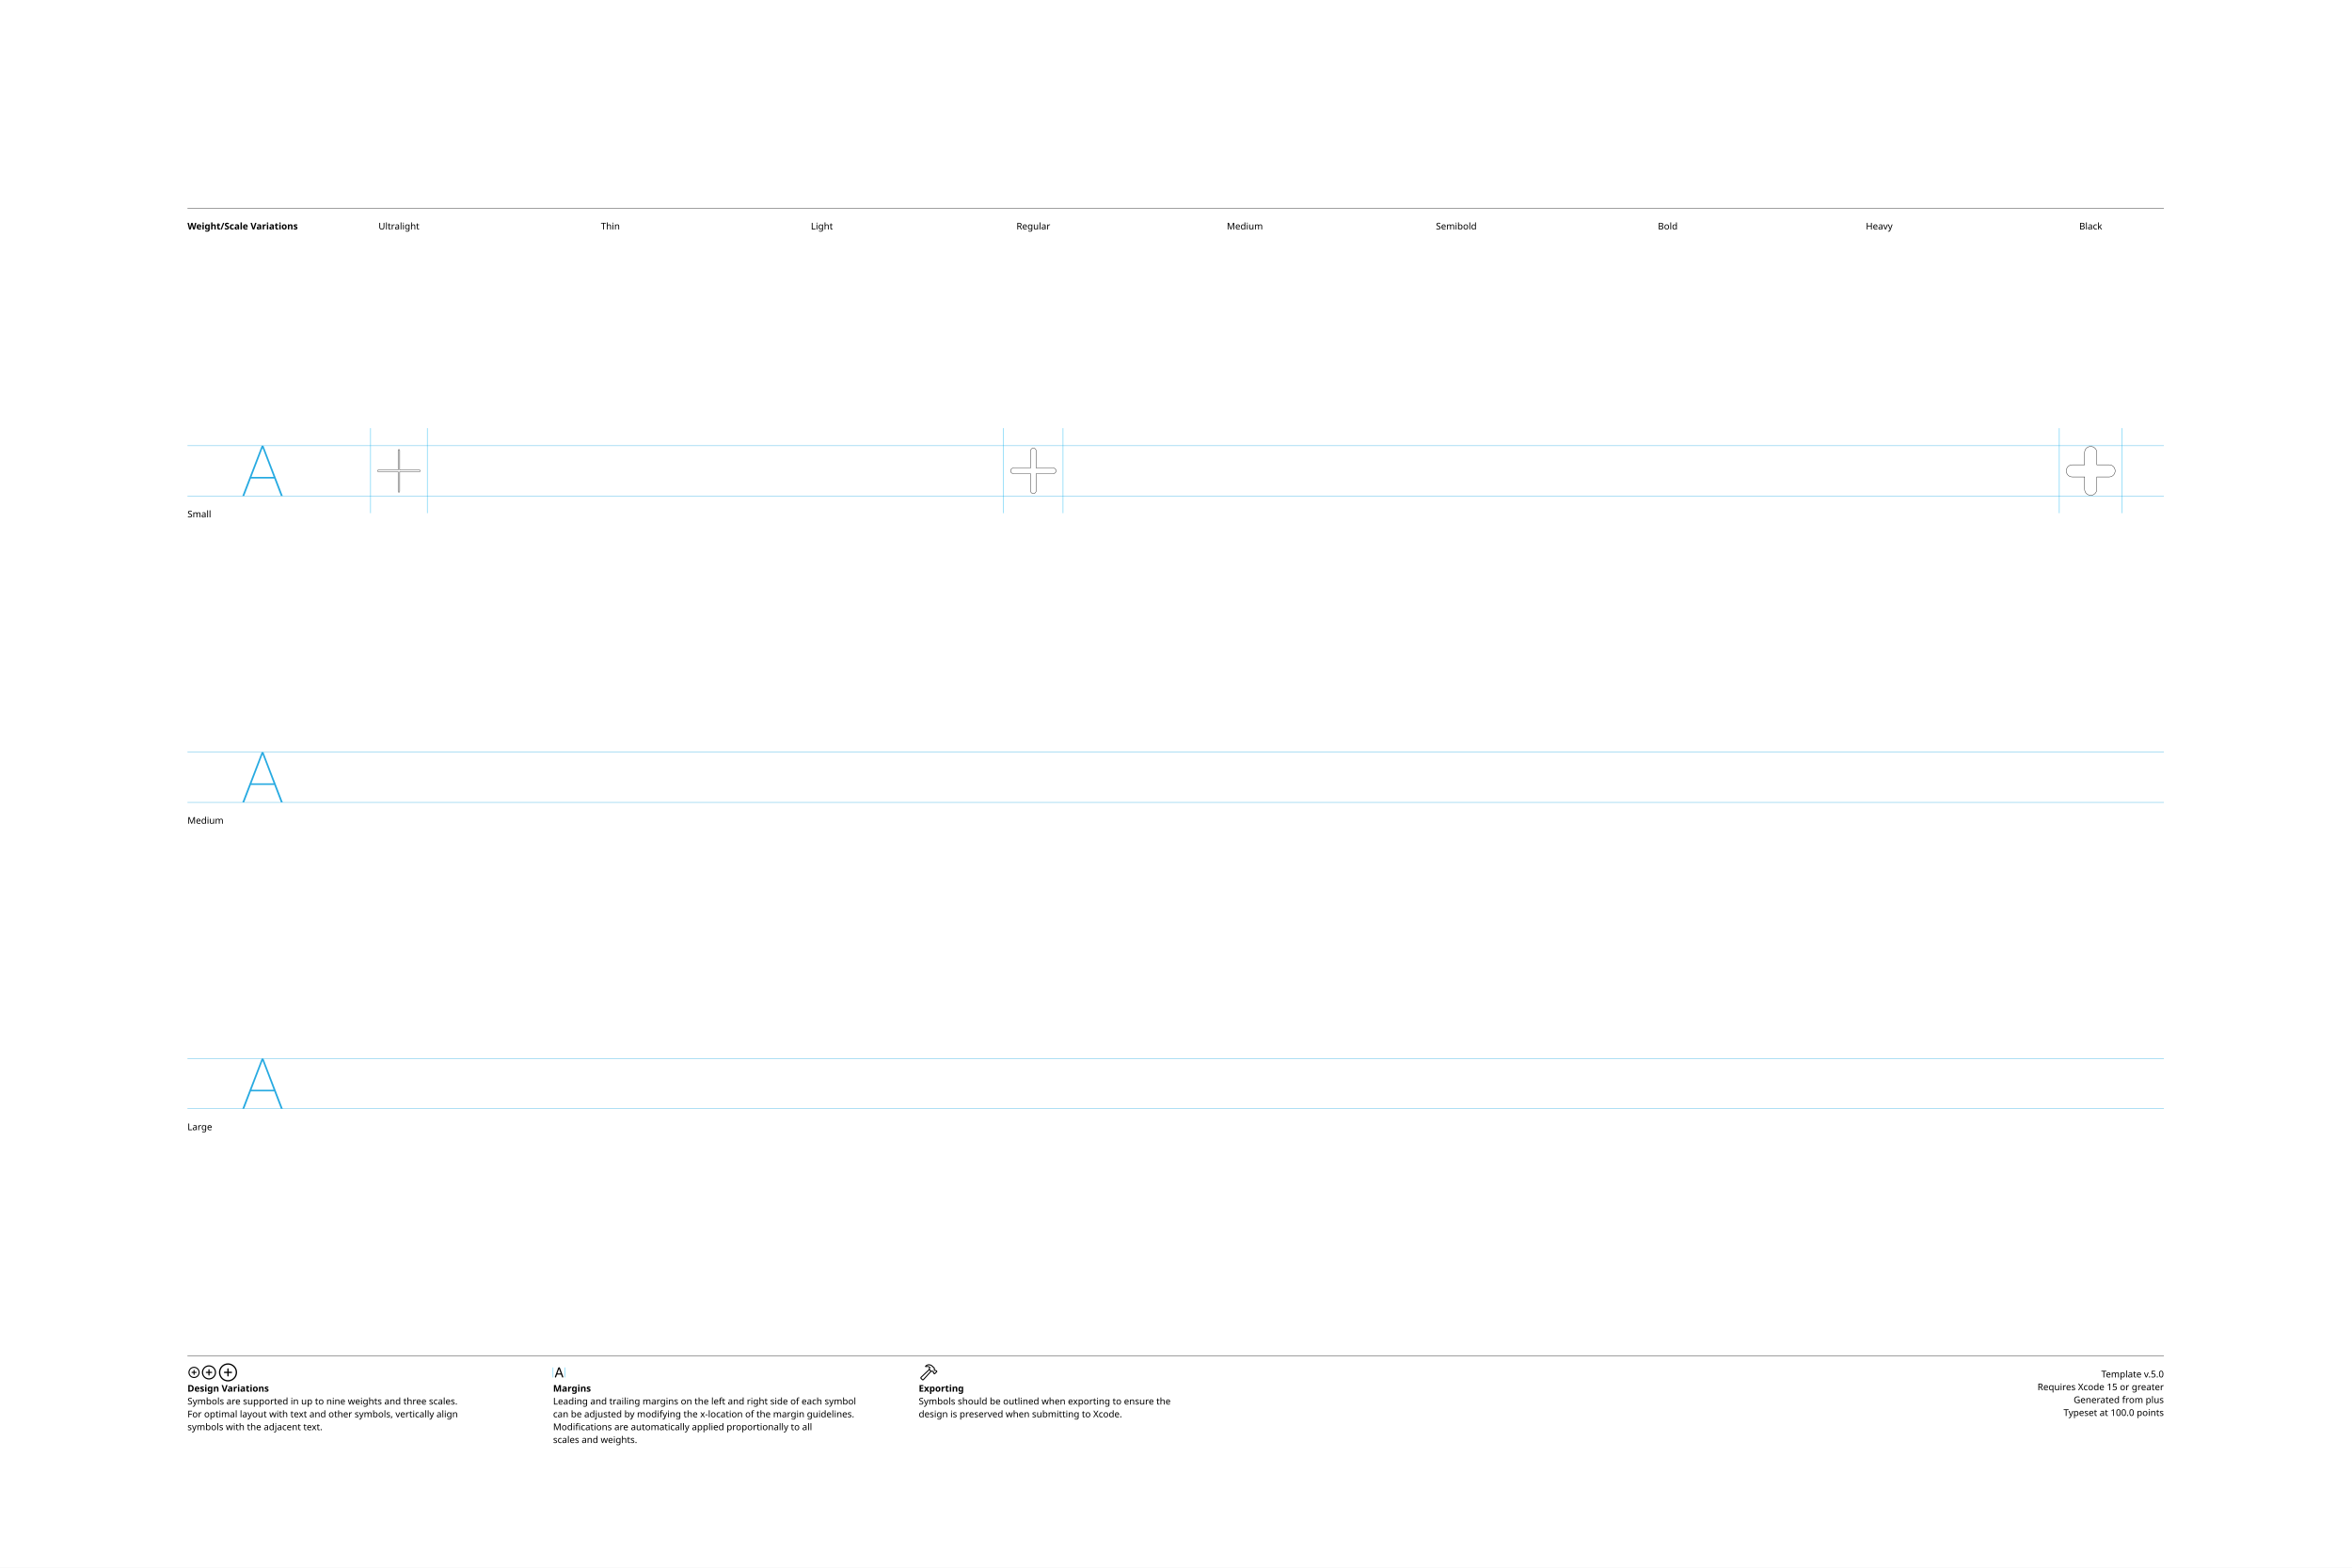
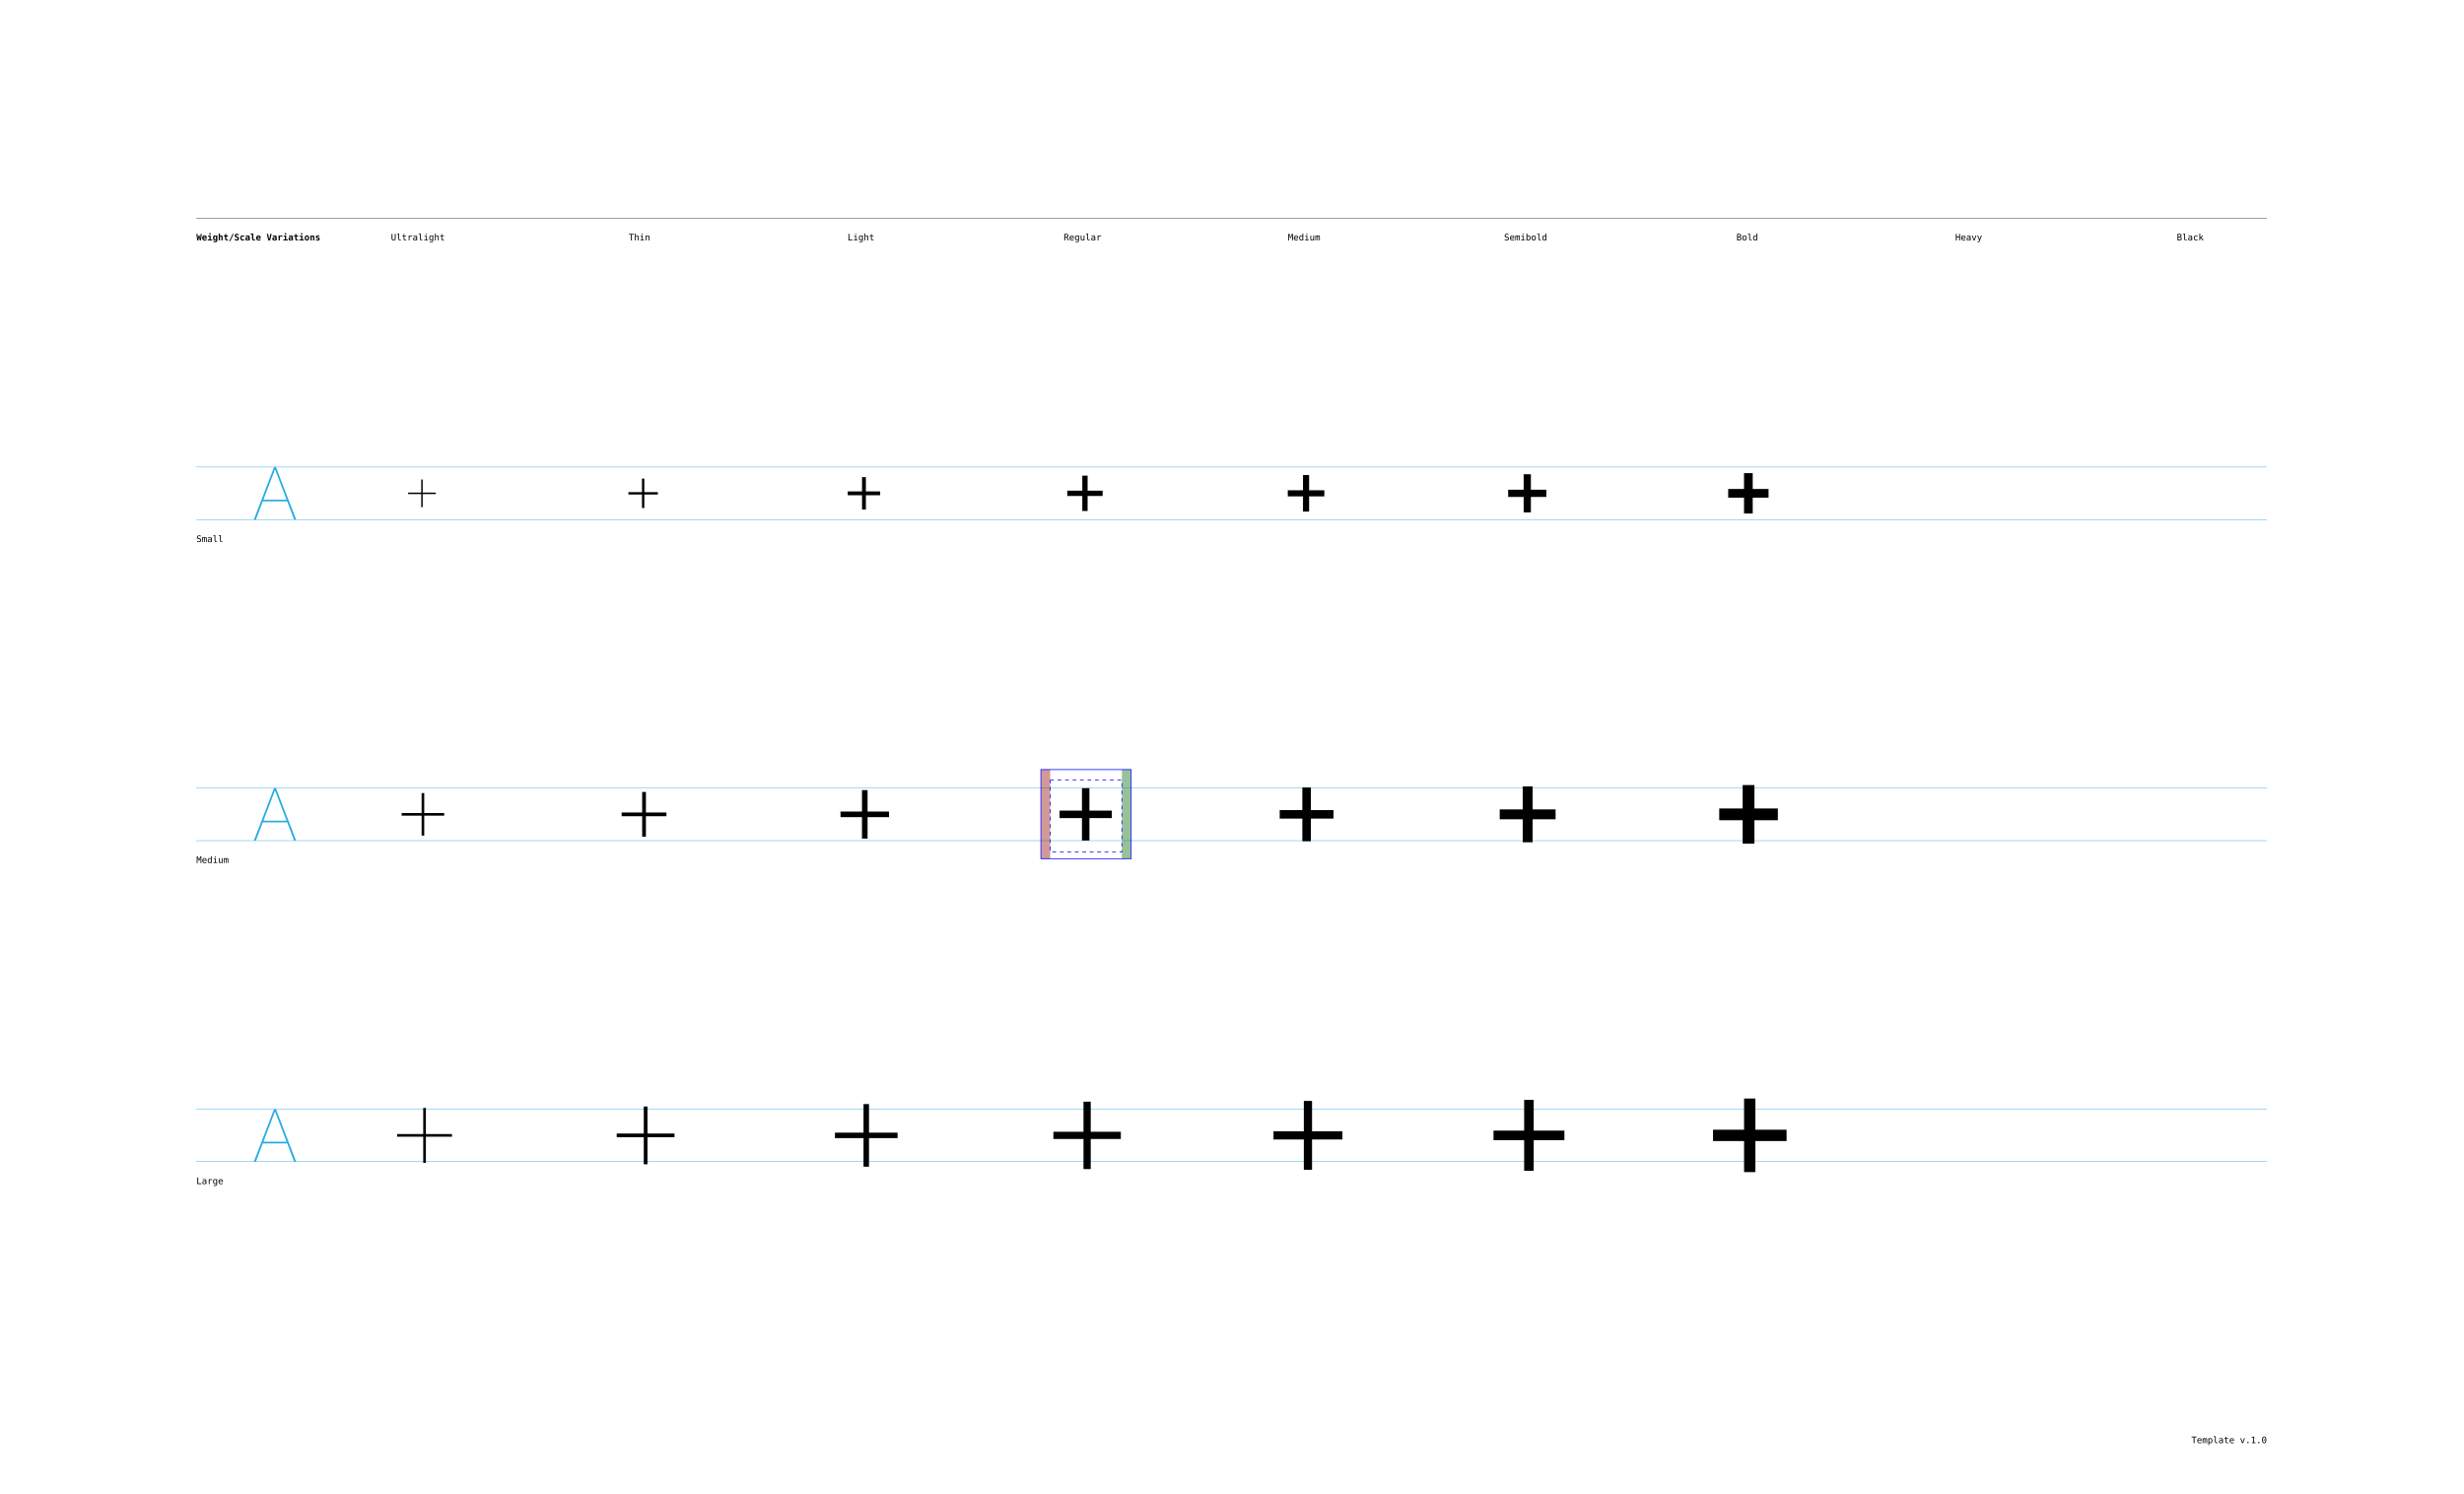
- <svg xmlns="http://www.w3.org/2000/svg" version="1.1" width="3300" height="2200">
-   <style>.SFSymbolsPreviewWireframe {fill:none;opacity:1.0;stroke:black;stroke-width:0.5}
- </style>
+ <svg xmlns="http://www.w3.org/2000/svg" version="1.1" width="3300" height="2000">
  <g id="Notes">
-     <rect height="2200" id="artboard" style="fill:white;opacity:1" width="3300" x="0" y="0" />
-     <line style="fill:none;stroke:black;opacity:1;stroke-width:0.5;" x1="263" x2="3036" y1="292" y2="292" />
-     <text style="stroke:none;fill:black;font-family:sans-serif;font-size:13;font-weight:bold;" transform="matrix(1 0 0 1 263 322)">Weight/Scale Variations</text>
-     <text style="stroke:none;fill:black;font-family:sans-serif;font-size:13;text-anchor:middle;" transform="matrix(1 0 0 1 559.711 322)">Ultralight</text>
-     <text style="stroke:none;fill:black;font-family:sans-serif;font-size:13;text-anchor:middle;" transform="matrix(1 0 0 1 856.422 322)">Thin</text>
-     <text style="stroke:none;fill:black;font-family:sans-serif;font-size:13;text-anchor:middle;" transform="matrix(1 0 0 1 1153.13 322)">Light</text>
-     <text style="stroke:none;fill:black;font-family:sans-serif;font-size:13;text-anchor:middle;" transform="matrix(1 0 0 1 1449.84 322)">Regular</text>
-     <text style="stroke:none;fill:black;font-family:sans-serif;font-size:13;text-anchor:middle;" transform="matrix(1 0 0 1 1746.56 322)">Medium</text>
-     <text style="stroke:none;fill:black;font-family:sans-serif;font-size:13;text-anchor:middle;" transform="matrix(1 0 0 1 2043.27 322)">Semibold</text>
-     <text style="stroke:none;fill:black;font-family:sans-serif;font-size:13;text-anchor:middle;" transform="matrix(1 0 0 1 2339.98 322)">Bold</text>
-     <text style="stroke:none;fill:black;font-family:sans-serif;font-size:13;text-anchor:middle;" transform="matrix(1 0 0 1 2636.69 322)">Heavy</text>
-     <text style="stroke:none;fill:black;font-family:sans-serif;font-size:13;text-anchor:middle;" transform="matrix(1 0 0 1 2933.4 322)">Black</text>
-     <line style="fill:none;stroke:black;opacity:1;stroke-width:0.5;" x1="263" x2="3036" y1="1903" y2="1903" />
-     <g transform="matrix(0.2 0 0 0.2 263 1933)">
-       <path d="m46.24 4.15c21.533 0 39.453-17.871 39.453-39.404s-17.969-39.404-39.502-39.404c-21.484 0-39.355 17.871-39.355 39.404s17.92 39.404 39.404 39.404Zm0-7.422c-17.725 0-31.885-14.209-31.885-31.982s14.111-31.982 31.836-31.982c17.773 0 32.031 14.209 32.031 31.982s-14.209 31.982-31.982 31.982Zm-17.969-31.982c0 2.148 1.514 3.613 3.76 3.613h10.498v10.596c0 2.197 1.465 3.711 3.613 3.711 2.246 0 3.711-1.514 3.711-3.711v-10.596h10.596c2.197 0 3.711-1.465 3.711-3.613 0-2.197-1.514-3.711-3.711-3.711h-10.596v-10.547c0-2.246-1.465-3.76-3.711-3.76-2.148 0-3.613 1.514-3.613 3.76v10.547h-10.498c-2.246 0-3.76 1.514-3.76 3.711Z" />
-     </g>
-     <g transform="matrix(0.2 0 0 0.2 281.506 1933)">
-       <path d="m58.545 14.551c27.246 0 49.805-22.607 49.805-49.805 0-27.246-22.607-49.805-49.853-49.805-27.197 0-49.756 22.559-49.756 49.805 0 27.197 22.607 49.805 49.805 49.805Zm0-8.301c-23.047 0-41.455-18.457-41.455-41.504s18.359-41.504 41.406-41.504 41.553 18.457 41.553 41.504-18.457 41.504-41.504 41.504Zm-22.656-41.504c0 2.393 1.66 4.004 4.15 4.004h14.355v14.404c0 2.441 1.66 4.15 4.053 4.15 2.441 0 4.15-1.66 4.15-4.15v-14.404h14.404c2.441 0 4.15-1.611 4.15-4.004 0-2.441-1.709-4.15-4.15-4.15h-14.404v-14.355c0-2.49-1.709-4.199-4.15-4.199-2.393 0-4.053 1.709-4.053 4.199v14.355h-14.355c-2.49 0-4.15 1.709-4.15 4.15Z" />
-     </g>
-     <g transform="matrix(0.2 0 0 0.2 304.924 1933)">
-       <path d="m74.853 28.32c34.815 0 63.623-28.809 63.623-63.574 0-34.815-28.857-63.623-63.672-63.623-34.766 0-63.525 28.809-63.525 63.623 0 34.766 28.809 63.574 63.574 63.574Zm0-9.082c-30.176 0-54.443-24.316-54.443-54.492 0-30.225 24.219-54.492 54.395-54.492 30.225 0 54.541 24.268 54.541 54.492 0 30.176-24.268 54.492-54.492 54.492Zm-28.857-54.492c0 2.588 1.855 4.395 4.59 4.395h19.727v19.775c0 2.686 1.855 4.59 4.443 4.59 2.686 0 4.541-1.855 4.541-4.59v-19.775h19.775c2.686 0 4.59-1.807 4.59-4.395 0-2.734-1.855-4.59-4.59-4.59h-19.775v-19.727c0-2.734-1.855-4.639-4.541-4.639-2.588 0-4.443 1.904-4.443 4.639v19.727h-19.727c-2.734 0-4.59 1.855-4.59 4.59Z" />
-     </g>
-     <text style="stroke:none;fill:black;font-family:sans-serif;font-size:13;font-weight:bold;" transform="matrix(1 0 0 1 263 1953)">Design Variations</text>
-     <text style="stroke:none;fill:black;font-family:sans-serif;font-size:13;" transform="matrix(1 0 0 1 263 1971)">Symbols are supported in up to nine weights and three scales.</text>
-     <text style="stroke:none;fill:black;font-family:sans-serif;font-size:13;" transform="matrix(1 0 0 1 263 1989)">For optimal layout with text and other symbols, vertically align</text>
-     <text style="stroke:none;fill:black;font-family:sans-serif;font-size:13;" transform="matrix(1 0 0 1 263 2007)">symbols with the adjacent text.</text>
-     <line style="fill:none;stroke:#00AEEF;stroke-width:0.5;opacity:1.0;" x1="776" x2="776" y1="1919" y2="1933" />
-     <g transform="matrix(0.2 0 0 0.2 776 1933)">
-       <path d="m16.553 0.781c2.588 0 3.857-0.977 4.785-3.711l6.299-17.236h28.809l6.299 17.236c0.928 2.734 2.197 3.711 4.736 3.711 2.588 0 4.248-1.562 4.248-4.004 0-0.83-0.146-1.611-0.537-2.637l-22.9-60.986c-1.123-2.979-3.125-4.492-6.25-4.492-3.027 0-5.078 1.465-6.152 4.443l-22.9 61.084c-0.391 1.025-0.537 1.807-0.537 2.637 0 2.441 1.562 3.955 4.102 3.955Zm13.477-28.369 11.865-32.861h0.244l11.865 32.861Z" />
-     </g>
-     <line style="fill:none;stroke:#00AEEF;stroke-width:0.5;opacity:1.0;" x1="792.836" x2="792.836" y1="1919" y2="1933" />
-     <text style="stroke:none;fill:black;font-family:sans-serif;font-size:13;font-weight:bold;" transform="matrix(1 0 0 1 776 1953)">Margins</text>
-     <text style="stroke:none;fill:black;font-family:sans-serif;font-size:13;" transform="matrix(1 0 0 1 776 1971)">Leading and trailing margins on the left and right side of each symbol</text>
-     <text style="stroke:none;fill:black;font-family:sans-serif;font-size:13;" transform="matrix(1 0 0 1 776 1989)">can be adjusted by modifying the x-location of the margin guidelines.</text>
-     <text style="stroke:none;fill:black;font-family:sans-serif;font-size:13;" transform="matrix(1 0 0 1 776 2007)">Modifications are automatically applied proportionally to all</text>
-     <text style="stroke:none;fill:black;font-family:sans-serif;font-size:13;" transform="matrix(1 0 0 1 776 2025)">scales and weights.</text>
-     <g transform="matrix(0.2 0 0 0.2 1289 1933)">
-       <path d="m14.209 9.326 8.496 8.545c4.297 4.346 9.229 4.053 13.867-1.074l53.467-58.935-4.834-4.883-53.076 58.398c-1.758 2.002-3.418 2.49-5.762 0.146l-5.859-5.811c-2.344-2.295-1.807-4.004 0.195-5.811l57.373-54.004-4.883-4.834-57.959 54.443c-4.932 4.59-5.322 9.473-1.025 13.818Zm32.08-90.967c-2.1 2.051-2.246 4.932-1.074 6.885 1.172 1.807 3.467 2.979 6.689 2.148 7.324-1.709 14.941-2.002 22.07 2.686l-2.93 7.275c-1.709 4.15-0.83 7.08 1.855 9.814l11.475 11.572c2.441 2.441 4.492 2.539 7.324 2.051l5.322-0.977 3.32 3.369-0.195 2.783c-0.195 2.49 0.439 4.395 2.881 6.787l3.809 3.711c2.393 2.393 5.469 2.539 7.812 0.195l14.551-14.6c2.344-2.344 2.246-5.322-0.146-7.715l-3.857-3.809c-2.393-2.393-4.248-3.174-6.641-2.979l-2.881 0.244-3.223-3.174 1.221-5.615c0.635-2.832-0.146-5.029-3.076-7.959l-10.986-10.938c-16.699-16.602-38.867-16.211-53.32-1.758Zm7.471 1.855c12.158-8.887 28.613-7.373 39.746 3.76l12.158 12.06c1.172 1.172 1.367 2.1 1.025 3.809l-1.611 7.422 7.52 7.422 4.932-0.293c1.27-0.049 1.66 0.049 2.637 1.025l2.881 2.881-12.207 12.207-2.881-2.881c-0.977-0.977-1.123-1.367-1.074-2.686l0.342-4.883-7.471-7.422-7.617 1.27c-1.611 0.342-2.344 0.195-3.564-0.977l-10.01-10.01c-1.27-1.172-1.416-2.002-0.635-3.857l4.395-10.449c-7.812-7.275-17.969-10.4-28.125-7.422-0.781 0.195-1.074-0.439-0.439-0.977Z" />
-     </g>
-     <text style="stroke:none;fill:black;font-family:sans-serif;font-size:13;font-weight:bold;" transform="matrix(1 0 0 1 1289 1953)">Exporting</text>
-     <text style="stroke:none;fill:black;font-family:sans-serif;font-size:13;" transform="matrix(1 0 0 1 1289 1971)">Symbols should be outlined when exporting to ensure the</text>
-     <text style="stroke:none;fill:black;font-family:sans-serif;font-size:13;" transform="matrix(1 0 0 1 1289 1989)">design is preserved when submitting to Xcode.</text>
-     <text id="template-version" style="stroke:none;fill:black;font-family:sans-serif;font-size:13;text-anchor:end;" transform="matrix(1 0 0 1 3036 1933)">Template v.5.0</text>
-     <text style="stroke:none;fill:black;font-family:sans-serif;font-size:13;text-anchor:end;" transform="matrix(1 0 0 1 3036 1951)">Requires Xcode 15 or greater</text>
-     <text id="descriptive-name" style="stroke:none;fill:black;font-family:sans-serif;font-size:13;text-anchor:end;" transform="matrix(1 0 0 1 3036 1969)">Generated from plus</text>
-     <text style="stroke:none;fill:black;font-family:sans-serif;font-size:13;text-anchor:end;" transform="matrix(1 0 0 1 3036 1987)">Typeset at 100.0 points</text>
-     <text style="stroke:none;fill:black;font-family:sans-serif;font-size:13;" transform="matrix(1 0 0 1 263 726)">Small</text>
-     <text style="stroke:none;fill:black;font-family:sans-serif;font-size:13;" transform="matrix(1 0 0 1 263 1156)">Medium</text>
-     <text style="stroke:none;fill:black;font-family:sans-serif;font-size:13;" transform="matrix(1 0 0 1 263 1586)">Large</text>
+     <style>
+     text {
+       font-family: monospace;
+       text-anchor: middle;
+     }
+     text.emphasis {
+       font-weight:bold;
+     }
+     text.lanchor {
+       text-anchor: start;
+     }
+   </style>
+     <rect height="2200" id="artboard" fill="white" width="3300" x="0" y="0" />
+     <line id="" style="fill:none;stroke:black;stroke-width:0.5;" x1="263" x2="3036" y1="292" y2="292" />
+     <text class="lanchor emphasis" transform="matrix(1 0 0 1 263 322)">Weight/Scale Variations</text>
+     <text transform="matrix(1 0 0 1 559.711 322)">Ultralight</text>
+     <text transform="matrix(1 0 0 1 856.422 322)">Thin</text>
+     <text transform="matrix(1 0 0 1 1153.13 322)">Light</text>
+     <text transform="matrix(1 0 0 1 1449.84 322)">Regular</text>
+     <text transform="matrix(1 0 0 1 1746.56 322)">Medium</text>
+     <text transform="matrix(1 0 0 1 2043.27 322)">Semibold</text>
+     <text transform="matrix(1 0 0 1 2339.98 322)">Bold</text>
+     <text transform="matrix(1 0 0 1 2636.69 322)">Heavy</text>
+     <text transform="matrix(1 0 0 1 2933.4 322)">Black</text>
+     <text id="template-version" style="text-anchor: end;" transform="matrix(1 0 0 1 3036 1933)">Template v.1.0</text>
+     <text class="lanchor" transform="matrix(1 0 0 1 263 726)">Small</text>
+     <text class="lanchor" transform="matrix(1 0 0 1 263 1156)">Medium</text>
+     <text class="lanchor" transform="matrix(1 0 0 1 263 1586)">Large</text>
  </g>
  <g id="Guides">
    <g id="H-reference" style="fill:#27AAE1;stroke:none;" transform="matrix(1 0 0 1 339 696)">
-       <path d="M0.994 0L3.638 0L29.328-67.132L30.03-67.132L30.03-70.459L28.123-70.459ZM11.688-24.48L46.981-24.48L46.231-26.729L12.438-26.729ZM55.12 0L57.764 0L30.638-70.459L29.433-70.459L29.433-67.132Z" />
+       <path d="M 54.932 0 L 57.666 0 L 30.566 -70.459 L 28.076 -70.459 L 0.977 0 L 3.662 0 L 12.94 -24.463 L 45.703 -24.463 Z M 29.199 -67.09 L 29.443 -67.09 L 44.824 -26.709 L 13.818 -26.709 Z" />
    </g>
-     <line id="Baseline-S" style="fill:none;stroke:#27AAE1;opacity:1;stroke-width:0.5;" x1="263" x2="3036" y1="696" y2="696" />
-     <line id="Capline-S" style="fill:none;stroke:#27AAE1;opacity:1;stroke-width:0.5;" x1="263" x2="3036" y1="625.541" y2="625.541" />
+     <line id="Baseline-S" style="fill:none;stroke:#27AAE1;opacity:1;stroke-width:0.577;" x1="263" x2="3036" y1="696" y2="696" />
+     <line id="Capline-S" style="fill:none;stroke:#27AAE1;opacity:1;stroke-width:0.577;" x1="263" x2="3036" y1="625.541" y2="625.541" />
    <g id="H-reference" style="fill:#27AAE1;stroke:none;" transform="matrix(1 0 0 1 339 1126)">
-       <path d="M0.994 0L3.638 0L29.328-67.132L30.03-67.132L30.03-70.459L28.123-70.459ZM11.688-24.48L46.981-24.48L46.231-26.729L12.438-26.729ZM55.12 0L57.764 0L30.638-70.459L29.433-70.459L29.433-67.132Z" />
+       <path d="M 54.932 0 L 57.666 0 L 30.566 -70.459 L 28.076 -70.459 L 0.977 0 L 3.662 0 L 12.94 -24.463 L 45.703 -24.463 Z M 29.199 -67.09 L 29.443 -67.09 L 44.824 -26.709 L 13.818 -26.709 Z" />
    </g>
-     <line id="Baseline-M" style="fill:none;stroke:#27AAE1;opacity:1;stroke-width:0.5;" x1="263" x2="3036" y1="1126" y2="1126" />
-     <line id="Capline-M" style="fill:none;stroke:#27AAE1;opacity:1;stroke-width:0.5;" x1="263" x2="3036" y1="1055.54" y2="1055.54" />
+     <line id="Baseline-M" style="fill:none;stroke:#27AAE1;opacity:1;stroke-width:0.577;" x1="263" x2="3036" y1="1126" y2="1126" />
+     <line id="Capline-M" style="fill:none;stroke:#27AAE1;opacity:1;stroke-width:0.577;" x1="263" x2="3036" y1="1055.54" y2="1055.54" />
    <g id="H-reference" style="fill:#27AAE1;stroke:none;" transform="matrix(1 0 0 1 339 1556)">
-       <path d="M0.994 0L3.638 0L29.328-67.132L30.03-67.132L30.03-70.459L28.123-70.459ZM11.688-24.48L46.981-24.48L46.231-26.729L12.438-26.729ZM55.12 0L57.764 0L30.638-70.459L29.433-70.459L29.433-67.132Z" />
+       <path d="M 54.932 0 L 57.666 0 L 30.566 -70.459 L 28.076 -70.459 L 0.977 0 L 3.662 0 L 12.94 -24.463 L 45.703 -24.463 Z M 29.199 -67.09 L 29.443 -67.09 L 44.824 -26.709 L 13.818 -26.709 Z" />
    </g>
-     <line id="Baseline-L" style="fill:none;stroke:#27AAE1;opacity:1;stroke-width:0.5;" x1="263" x2="3036" y1="1556" y2="1556" />
-     <line id="Capline-L" style="fill:none;stroke:#27AAE1;opacity:1;stroke-width:0.5;" x1="263" x2="3036" y1="1485.54" y2="1485.54" />
-     <line id="left-margin-Ultralight-S" style="fill:none;stroke:#00AEEF;stroke-width:0.5;opacity:1.0;" x1="519.966" x2="519.966" y1="600.785" y2="720.121" />
-     <line id="right-margin-Ultralight-S" style="fill:none;stroke:#00AEEF;stroke-width:0.5;opacity:1.0;" x1="599.456" x2="599.456" y1="600.785" y2="720.121" />
-     <line id="left-margin-Regular-S" style="fill:none;stroke:#00AEEF;stroke-width:0.5;opacity:1.0;" x1="1408.17" x2="1408.17" y1="600.785" y2="720.121" />
-     <line id="right-margin-Regular-S" style="fill:none;stroke:#00AEEF;stroke-width:0.5;opacity:1.0;" x1="1491.52" x2="1491.52" y1="600.785" y2="720.121" />
-     <line id="left-margin-Black-S" style="fill:none;stroke:#00AEEF;stroke-width:0.5;opacity:1.0;" x1="2889.36" x2="2889.36" y1="600.785" y2="720.121" />
-     <line id="right-margin-Black-S" style="fill:none;stroke:#00AEEF;stroke-width:0.5;opacity:1.0;" x1="2977.44" x2="2977.44" y1="600.785" y2="720.121" />
+     <line id="Baseline-L" style="fill:none;stroke:#27AAE1;opacity:1;stroke-width:0.577;" x1="263" x2="3036" y1="1556" y2="1556" />
+     <line id="Capline-L" style="fill:none;stroke:#27AAE1;opacity:1;stroke-width:0.577;" x1="263" x2="3036" y1="1485.54" y2="1485.54" />
+     <rect height="119.336" id="left-margin" style="fill:darkred;stroke:none;opacity:0.4;" width="12.451" x="1394.06" y="1030.79" />
+     <rect height="119.336" id="right-margin" style="fill:darkgreen;stroke:none;opacity:0.4;" width="12.451" x="1502.511" y="1030.79" />
+     <rect x="1406.511" y="1045" width="96" height="96" fill="none" stroke="blue" stroke-dasharray="5" />
+     <rect x="1394.06" y="1030.79" width="120.902" height="119.336" fill="none" stroke="blue" />
  </g>
  <g id="Symbols">
-     <g id="Black-S" transform="matrix(1 0 0 1 2889.36 696)">
-       <path class="SFSymbolsPreviewWireframe" d="M9.766-35.205C9.766-30.469 13.574-26.66 18.311-26.66L35.498-26.66L35.498-9.473C35.498-4.736 39.307-0.928 44.043-0.928C48.779-0.928 52.588-4.736 52.588-9.473L52.588-26.66L69.775-26.66C74.512-26.66 78.32-30.469 78.32-35.205C78.32-39.941 74.512-43.75 69.775-43.75L52.588-43.75L52.588-60.938C52.588-65.674 48.779-69.482 44.043-69.482C39.307-69.482 35.498-65.674 35.498-60.938L35.498-43.75L18.311-43.75C13.574-43.75 9.766-39.941 9.766-35.205Z" />
+     <g id="Bold-L" transform="matrix(1 0 0 1 2266 1556)">
+       <path d="M69.821 -27.651 H28.219 V-42.809 H69.821 V-84.572 H84.979 V-42.809 H126.743 V-27.651 H84.979 V13.951 H69.821 V-27.651 Z" />
    </g>
-     <g id="Regular-S" transform="matrix(1 0 0 1 1408.17 696)">
-       <path class="SFSymbolsPreviewWireframe" d="M9.766-35.254C9.766-33.105 11.572-31.299 13.721-31.299L37.744-31.299L37.744-7.275C37.744-5.176 39.551-3.32 41.699-3.32C43.848-3.32 45.605-5.176 45.605-7.275L45.605-31.299L69.678-31.299C71.777-31.299 73.584-33.105 73.584-35.254C73.584-37.402 71.777-39.209 69.678-39.209L45.605-39.209L45.605-63.232C45.605-65.332 43.848-67.188 41.699-67.188C39.551-67.188 37.744-65.332 37.744-63.232L37.744-39.209L13.721-39.209C11.572-39.209 9.766-37.402 9.766-35.254Z" />
+     <g id="Semibold-L" transform="matrix(1 0 0 1 1970.27 1556)">
+       <path d="M71.013 -28.843 H29.972 V-41.617 H71.013 V-82.75 H83.787 V-41.617 H124.92 V-28.843 H83.787 V12.198 H71.013 V-28.843 Z" />
    </g>
-     <g id="Ultralight-S" transform="matrix(1 0 0 1 519.966 696)">
-       <path class="SFSymbolsPreviewWireframe" d="M9.766-35.254C9.766-34.649 10.255-34.114 10.905-34.114L38.607-34.114L38.607-6.413C38.607-5.766 39.142-5.273 39.747-5.273C40.351-5.273 40.883-5.766 40.883-6.413L40.883-34.114L68.588-34.114C69.234-34.114 69.724-34.649 69.724-35.254C69.724-35.858 69.234-36.394 68.588-36.394L40.883-36.394L40.883-64.095C40.883-64.742 40.351-65.235 39.747-65.235C39.142-65.235 38.607-64.742 38.607-64.095L38.607-36.394L10.905-36.394C10.255-36.394 9.766-35.858 9.766-35.254Z" />
+     <g id="Medium-L" transform="matrix(1 0 0 1 1674.31 1556)">
+       <path d="M71.906 -29.736 H31.286 V-40.724 H71.906 V-81.383 H82.894 V-40.724 H123.553 V-29.736 H82.894 V10.884 H71.906 V-29.736 Z" />
+     </g>
+     <g id="Regular-L" transform="matrix(1 0 0 1 1378.56 1556)">
+       <path d="M72.562 -30.392 H32.25 V-40.067 H72.562 V-80.38 H82.237 V-40.067 H122.55 V-30.392 H82.237 V9.92 H72.562 V-30.392 Z" />
+     </g>
+     <g id="Light-L" transform="matrix(1 0 0 1 1082.77 1556)">
+       <path d="M73.741 -31.571 H35.475 V-38.889 H73.741 V-77.155 H81.059 V-38.889 H119.325 V-31.571 H81.059 V6.695 H73.741 V-31.571 Z" />
+     </g>
+     <g id="Thin-L" transform="matrix(1 0 0 1 787.282 1556)">
+       <path d="M74.92 -32.75 H38.7 V-37.71 H74.92 V-73.93 H79.88 V-37.71 H116.1 V-32.75 H79.88 V3.47 H74.92 V-32.75 Z" />
+     </g>
+     <g id="Ultralight-L" transform="matrix(1 0 0 1 491.205 1556)">
+       <path d="M75.626 -33.456 H40.635 V-37.004 H75.626 V-71.995 H79.174 V-37.004 H114.165 V-33.456 H79.174 V1.535 H75.626 V-33.456 Z" />
+     </g>
+     <g id="Bold-M" transform="matrix(1 0 0 1 2281.8 1126)">
+       <path d="M52.125 -27.355 H20.75 V-43.105 H52.125 V-74.48 H67.875 V-43.105 H99.25 V-27.355 H67.875 V4.02 H52.125 V-27.355 Z" />
+     </g>
+     <g id="Semibold-M" transform="matrix(1 0 0 1 1985.97 1126)">
+       <path d="M53.375 -28.605 H22.598 V-41.855 H53.375 V-72.632 H66.625 V-41.855 H97.403 V-28.605 H66.625 V2.173 H53.375 V-28.605 Z" />
+     </g>
+     <g id="Medium-M" transform="matrix(1 0 0 1 1689.91 1126)">
+       <path d="M54.312 -29.542 H23.984 V-40.917 H54.312 V-71.246 H65.688 V-40.917 H96.016 V-29.542 H65.688 V0.786 H54.312 V-29.542 Z" />
+     </g>
+     <g id="Regular-M" transform="matrix(1 0 0 1 1394.06 1126)">
+       <path d="M55 -30.23 H25 V-40.23 H55 V-70.23 H65 V-40.23 H95 V-30.23 H65 V-0.23 H55 V-30.23 Z" />
+     </g>
+     <g id="Light-M" transform="matrix(1 0 0 1 1098.18 1126)">
+       <path d="M56.25 -31.48 H27.5 V-38.98 H56.25 V-67.73 H63.75 V-38.98 H92.5 V-31.48 H63.75 V-2.73 H56.25 V-31.48 Z" />
+     </g>
+     <g id="Thin-M" transform="matrix(1 0 0 1 802.565 1126)">
+       <path d="M57.5 -32.73 H30 V-37.73 H57.5 V-65.23 H62.5 V-37.73 H90 V-32.73 H62.5 V-5.23 H57.5 V-32.73 Z" />
+     </g>
+     <g id="Ultralight-M" transform="matrix(1 0 0 1 506.415 1126)">
+       <path d="M58.25 -33.48 H31.5 V-36.98 H58.25 V-63.73 H61.75 V-36.98 H88.5 V-33.48 H61.75 V-6.73 H58.25 V-33.48 Z" />
+     </g>
+     <g id="Bold-S" transform="matrix(1 0 0 1 2294.23 696)">
+       <path d="M41.521 -29.411 H20.317 V-41.049 H41.521 V-62.253 H53.159 V-41.049 H74.363 V-29.411 H53.159 V-8.207 H41.521 V-29.411 Z" />
+     </g>
+     <g id="Semibold-S" transform="matrix(1 0 0 1 1998.1 696)">
+       <path d="M42.507 -30.397 H21.774 V-40.063 H42.507 V-60.796 H52.173 V-40.063 H72.906 V-30.397 H52.173 V-9.664 H42.507 V-30.397 Z" />
+     </g>
+     <g id="Medium-S" transform="matrix(1 0 0 1 1701.85 696)">
+       <path d="M43.247 -31.137 H22.868 V-39.323 H43.247 V-59.702 H51.433 V-39.323 H71.812 V-31.137 H51.433 V-10.758 H43.247 V-31.137 Z" />
+     </g>
+     <g id="Regular-S" transform="matrix(1 0 0 1 1405.73 696)">
+       <path d="M43.79 -31.679 H23.67 V-38.78 H43.79 V-58.9 H50.891 V-38.78 H71.01 V-31.679 H50.891 V-11.56 H43.79 V-31.679 Z" />
+     </g>
+     <g id="Light-S" transform="matrix(1 0 0 1 1109.75 696)">
+       <path d="M44.776 -32.666 H25.643 V-37.794 H44.776 V-56.927 H49.904 V-37.794 H69.038 V-32.666 H49.904 V-13.532 H44.776 V-32.666 Z" />
+     </g>
+     <g id="Thin-S" transform="matrix(1 0 0 1 814.015 696)">
+       <path d="M45.762 -33.652 H27.615 V-36.808 H45.762 V-54.955 H48.918 V-36.808 H67.065 V-33.652 H48.918 V-15.505 H45.762 V-33.652 Z" />
+     </g>
+     <g id="Ultralight-S" transform="matrix(1 0 0 1 517.792 696)">
+       <path d="M46.354 -34.244 H28.799 V-36.216 H46.354 V-53.771 H48.326 V-36.216 H65.882 V-34.244 H48.326 V-16.688 H46.354 V-34.244 Z" />
    </g>
  </g>
</svg>
